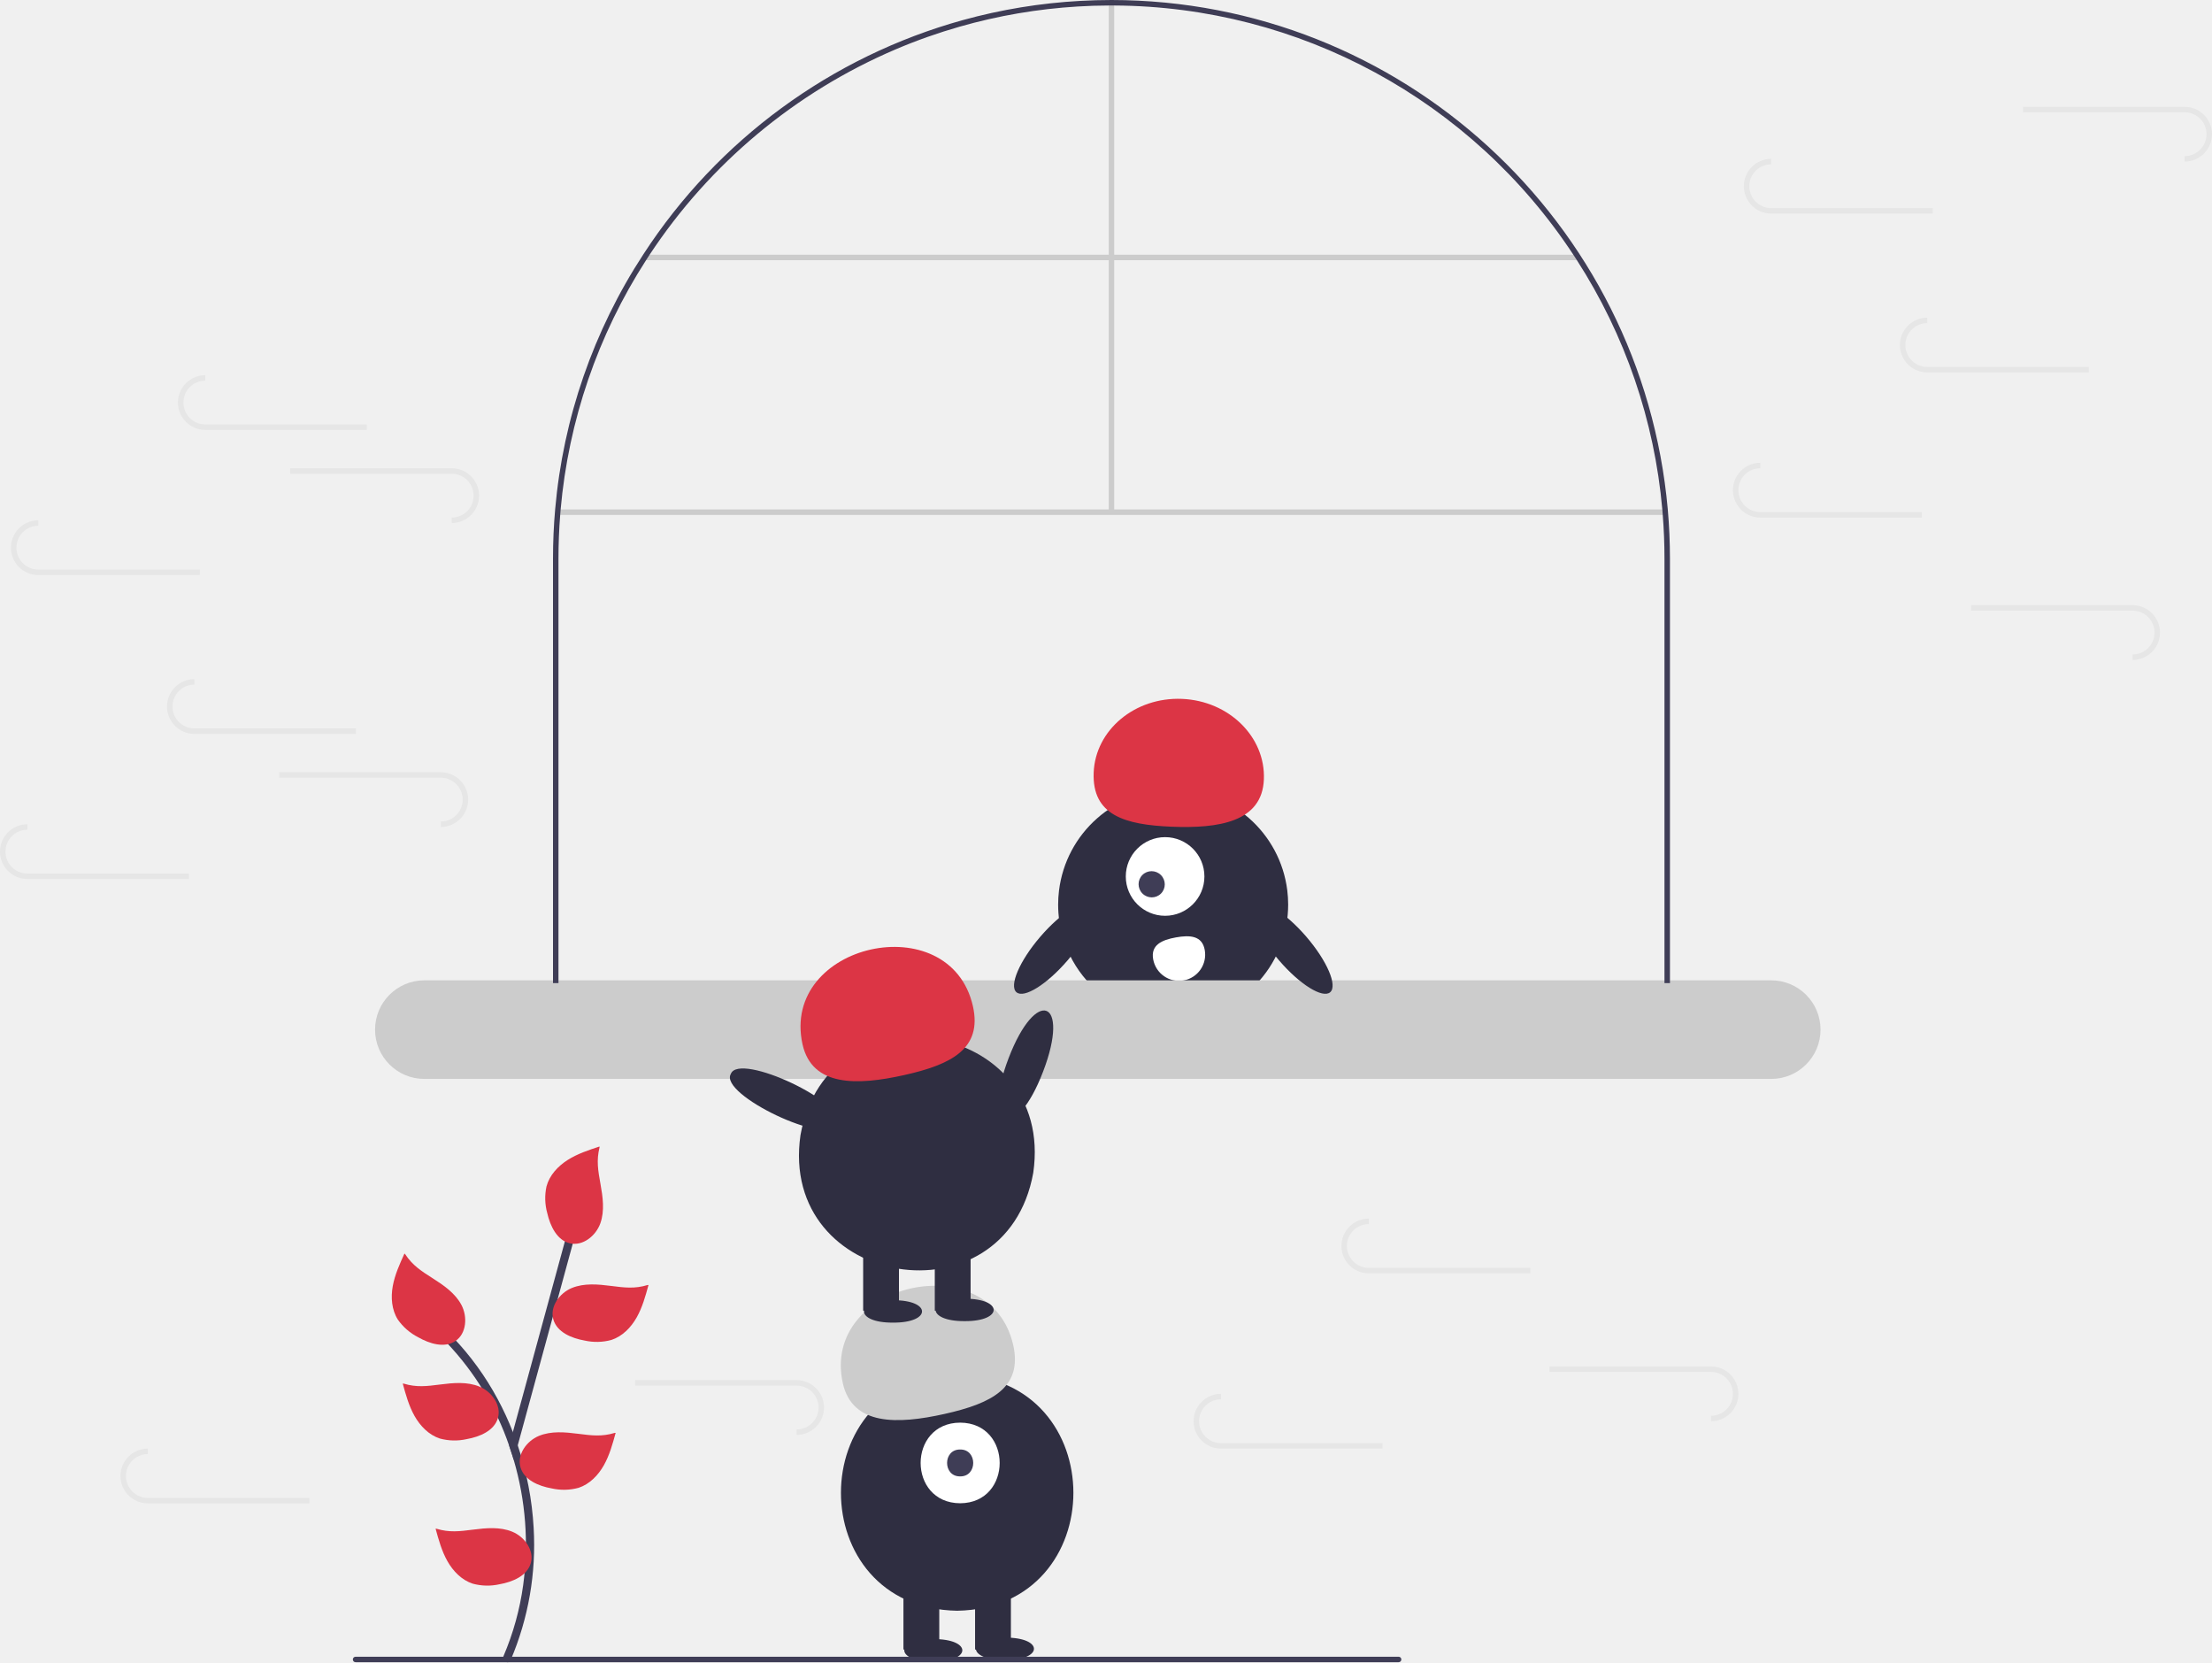
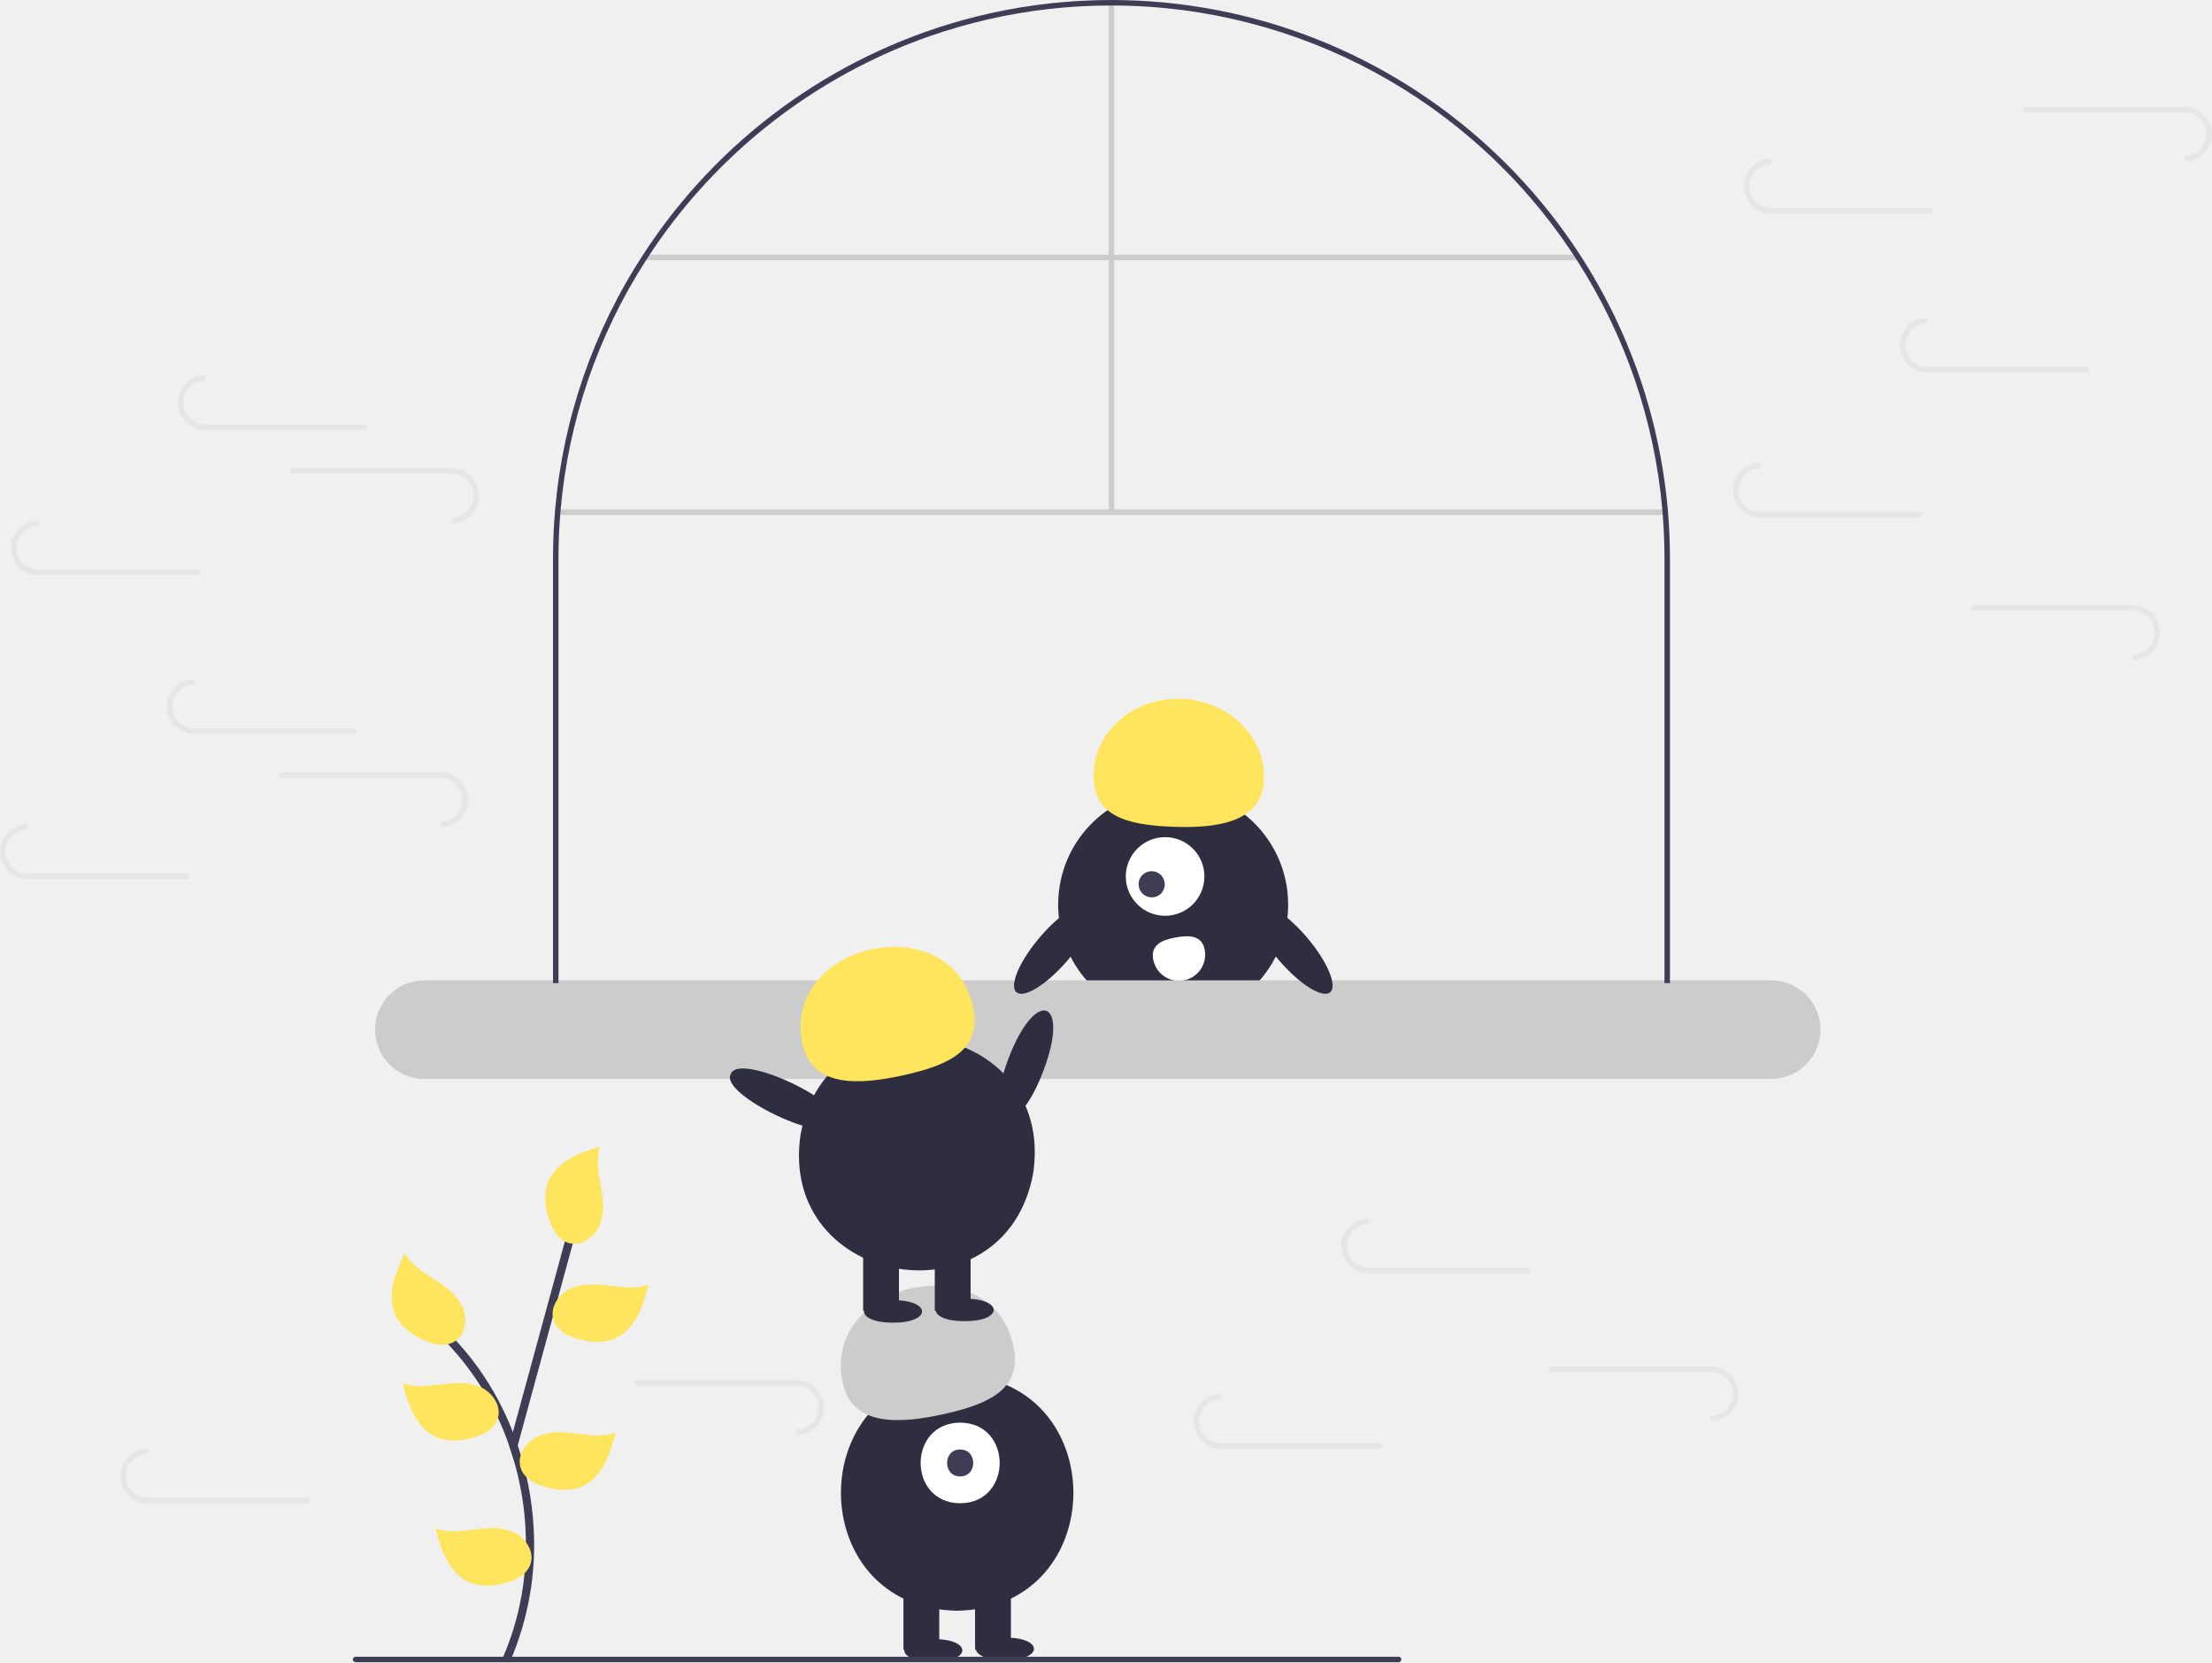
<svg xmlns="http://www.w3.org/2000/svg" data-name="Layer 1" width="808" height="607.018" viewBox="0 0 808 607.018">
  <rect x="203.7" y="186.04" width="405.24" height="2" fill="#ccc" />
  <rect x="405" y="1.002" width="2" height="186.036" fill="#ccc" />
  <rect x="235.35" y="93.02" width="341.3" height="2" fill="#ccc" />
  <path d="M666.54,476.833a41.97,41.97,0,0,1-10.39,27.66c-.6.69-1.23,1.35-1.87,2h-59.5c-.64-.65-1.27-1.31-1.87-2a41.846,41.846,0,0,1-8.59-15.45s.01,0,0-.01a42.017,42.017,0,0,1-1.8-12.2,40.808,40.808,0,0,1,.31-5.09,42.013,42.013,0,0,1,83.39-.11A42.463,42.463,0,0,1,666.54,476.833Z" transform="translate(-196 -146.4908)" fill="#2f2e41" />
  <polygon points="375.58 360.002 370.44 360.002 374.43 358.002 374.55 357.942 374.58 358.002 375.58 360.002" fill="#2f2e41" />
  <polygon points="410.61 360.002 405.47 360.002 406.47 358.002 406.5 357.942 406.62 358.002 410.61 360.002" fill="#2f2e41" />
  <circle cx="425.588" cy="320.067" r="14.359" fill="#fff" />
  <ellipse cx="616.686" cy="469.411" rx="4.766" ry="4.8" transform="translate(-347.3005 427.0596) rotate(-45)" fill="#3f3d56" />
-   <path d="M657.671,431.129c.632-15.554-12.773-28.728-29.941-29.425s-31.597,11.346-32.229,26.9,11.302,19.087,28.47,19.785S657.039,446.683,657.671,431.129Z" transform="translate(-196 -146.4908)" fill="#dc3545" />
+   <path d="M657.671,431.129c.632-15.554-12.773-28.728-29.941-29.425s-31.597,11.346-32.229,26.9,11.302,19.087,28.47,19.785S657.039,446.683,657.671,431.129Z" transform="translate(-196 -146.4908)" fill="#ffe45e" />
  <path d="M636.068,493.391a9.572,9.572,0,1,1-18.835,3.429l-.003-.018c-.942-5.202,3.08-7.043,8.283-7.985S635.126,488.189,636.068,493.391Z" transform="translate(-196 -146.4908)" fill="#fff" />
  <path d="M843,504.491H351a18,18,0,0,0,0,36H843a18,18,0,0,0,0-36Z" transform="translate(-196 -146.4908)" fill="#ccc" />
  <path d="M806,350.491v155h-2v-155q0-8.055-.63-15.96c-.05-.67-.1-1.33-.16-2a200.662,200.662,0,0,0-31.2-91.02c-.43-.67-.86-1.33-1.3-2a201.969,201.969,0,0,0-167.71-91.01c-.33-.01-.67-.01-1-.01s-.67,0-1,.01q-5.685.015-11.28.36a200.469,200.469,0,0,0-43.17,7.37,199.601,199.601,0,0,0-23.43,8.3,203.248,203.248,0,0,0-89.83,74.98c-.44.67-.87,1.33-1.3,2a200.662,200.662,0,0,0-31.2,91.02c-.06.67-.11,1.33-.16,2Q400,342.436,400,350.491v155h-2v-155q0-9.12.79-18.03a202.465,202.465,0,0,1,32.25-93.15,204.174,204.174,0,0,1,116.58-85.46,202.849,202.849,0,0,1,43.02-7.04q5.64-.315,11.36-.32a204.228,204.228,0,0,1,203.21,186.02Q805.99,341.391,806,350.491Z" transform="translate(-196 -146.4908)" fill="#3f3d56" />
  <path d="M545.635,648.565c56.612.967,56.603,85.176-.002,86.135C489.023,733.733,489.032,649.524,545.635,648.565Z" transform="translate(-196 -146.4908)" fill="#2f2e41" />
  <rect x="330.01" y="578.941" width="13.084" height="23.442" fill="#2f2e41" />
  <rect x="356.177" y="578.941" width="13.084" height="23.442" fill="#2f2e41" />
  <path d="M536.913,745.058c14.138-.1,14.138,8.278-.001,8.177C522.775,753.335,522.775,744.957,536.913,745.058Z" transform="translate(-196 -146.4908)" fill="#2f2e41" />
  <path d="M563.08,744.513c14.138-.1,14.138,8.278-.001,8.177C548.943,752.79,548.943,744.411,563.08,744.513Z" transform="translate(-196 -146.4908)" fill="#2f2e41" />
  <path d="M546.726,666.01c19.25.086,19.248,29.355-.001,29.438C527.476,695.362,527.478,666.094,546.726,666.01Z" transform="translate(-196 -146.4908)" fill="#fff" />
  <path d="M546.726,675.823c6.366-.093,6.366,9.907-0,9.813C540.36,685.729,540.36,675.729,546.726,675.823Z" transform="translate(-196 -146.4908)" fill="#3f3d56" />
  <path d="M503.859,651.581c-8.091-36.891,53.888-50.724,62.251-13.898,3.477,15.572-7.915,21.316-25.105,25.154S507.336,667.155,503.859,651.581Z" transform="translate(-196 -146.4908)" fill="#ccc" />
  <path d="M564.409,532.946c10.033-26.274,22.679-21.439,12.629,4.828C567.005,564.047,554.359,559.213,564.409,532.946Z" transform="translate(-196 -146.4908)" fill="#2f2e41" />
  <path d="M488.405,560.983c10.023-55.726,93.143-42.229,85.022,13.799C563.405,630.507,480.284,617.009,488.405,560.983Z" transform="translate(-196 -146.4908)" fill="#2f2e41" />
  <rect x="315.291" y="455.191" width="13.084" height="23.442" fill="#2f2e41" />
  <rect x="341.458" y="455.191" width="13.084" height="23.442" fill="#2f2e41" />
  <path d="M522.194,621.307c14.138-.1,14.138,8.278-.001,8.177C508.056,629.585,508.056,621.206,522.194,621.307Z" transform="translate(-196 -146.4908)" fill="#2f2e41" />
  <path d="M548.361,620.762c14.138-.1,14.138,8.278-.001,8.177C534.224,629.04,534.223,620.661,548.361,620.762Z" transform="translate(-196 -146.4908)" fill="#2f2e41" />
-   <path d="M489.139,527.831c-8.091-36.891,53.888-50.724,62.251-13.898,3.477,15.572-7.915,21.316-25.105,25.154S492.617,543.404,489.139,527.831Z" transform="translate(-196 -146.4908)" fill="#dc3545" />
+   <path d="M489.139,527.831c-8.091-36.891,53.888-50.724,62.251-13.898,3.477,15.572-7.915,21.316-25.105,25.154S492.617,543.404,489.139,527.831Z" transform="translate(-196 -146.4908)" fill="#ffe45e" />
  <path d="M462.952,538.671c3.044-8.19,43.332,10.918,38.912,18.457C498.821,565.317,458.532,546.209,462.952,538.671Z" transform="translate(-196 -146.4908)" fill="#2f2e41" />
  <ellipse cx="668.205" cy="492.895" rx="6.594" ry="21.006" transform="translate(-355.8591 407.6664) rotate(-40.64516)" fill="#2f2e41" />
  <ellipse cx="580.971" cy="492.895" rx="21.006" ry="6.594" transform="translate(-367.4456 466.162) rotate(-49.35484)" fill="#2f2e41" />
  <path d="M959,282.493H900a10,10,0,0,1,0-20v2a8,8,0,0,0,0,16h59Z" transform="translate(-196 -146.4908)" fill="#e6e6e6" />
  <path d="M898,335.493H839a10,10,0,0,1,0-20v2a8,8,0,0,0,0,16h59Z" transform="translate(-196 -146.4908)" fill="#e6e6e6" />
  <path d="M975,387.493v-2a8,8,0,0,0,0-16H916v-2h59a10,10,0,0,1,0,20Z" transform="translate(-196 -146.4908)" fill="#e6e6e6" />
  <path d="M994,205.493v-2a8,8,0,0,0,0-16H935v-2h59a10,10,0,0,1,0,20Z" transform="translate(-196 -146.4908)" fill="#e6e6e6" />
  <path d="M902,224.493H843a10,10,0,0,1,0-20v2a8,8,0,0,0,0,16h59Z" transform="translate(-196 -146.4908)" fill="#e6e6e6" />
  <path d="M326,414.493H267a10,10,0,0,1,0-20v2a8,8,0,0,0,0,16h59Z" transform="translate(-196 -146.4908)" fill="#e6e6e6" />
  <path d="M357,448.493v-2a8,8,0,0,0,0-16H298v-2h59a10,10,0,0,1,0,20Z" transform="translate(-196 -146.4908)" fill="#e6e6e6" />
  <path d="M265,467.493H206a10,10,0,0,1,0-20v2a8,8,0,0,0,0,16h59Z" transform="translate(-196 -146.4908)" fill="#e6e6e6" />
  <path d="M330,303.493H271a10,10,0,0,1,0-20v2a8,8,0,0,0,0,16h59Z" transform="translate(-196 -146.4908)" fill="#e6e6e6" />
  <path d="M361,337.493v-2a8,8,0,0,0,0-16H302v-2h59a10,10,0,0,1,0,20Z" transform="translate(-196 -146.4908)" fill="#e6e6e6" />
  <path d="M269,356.493H210a10,10,0,0,1,0-20v2a8,8,0,0,0,0,16h59Z" transform="translate(-196 -146.4908)" fill="#e6e6e6" />
  <path d="M755,611.493H696a10,10,0,0,1,0-20v2a8,8,0,0,0,0,16h59Z" transform="translate(-196 -146.4908)" fill="#e6e6e6" />
  <path d="M821,665.493v-2a8,8,0,0,0,0-16H762v-2h59a10,10,0,0,1,0,20Z" transform="translate(-196 -146.4908)" fill="#e6e6e6" />
  <path d="M701,675.493H642a10,10,0,0,1,0-20v2a8,8,0,0,0,0,16h59Z" transform="translate(-196 -146.4908)" fill="#e6e6e6" />
  <path d="M487,670.493v-2a8,8,0,0,0,0-16H428v-2h59a10,10,0,0,1,0,20Z" transform="translate(-196 -146.4908)" fill="#e6e6e6" />
  <path d="M309,695.493H250a10,10,0,0,1,0-20v2a8,8,0,0,0,0,16h59Z" transform="translate(-196 -146.4908)" fill="#e6e6e6" />
  <path d="M706.886,753.493h-381a1,1,0,0,1,0-2h381a1,1,0,0,1,0,2Z" transform="translate(-196 -146.4908)" fill="#3f3d56" />
  <path d="M382.53,752.723c-.77,1.77-3.35.24-2.59-1.51a100.86,100.86,0,0,0,7.17-25.9,109.443,109.443,0,0,0-3.45-45.66c-.16-.53-.32-1.07-.48-1.6-.38-1.22-.78-2.44-1.2-3.64a103.062,103.062,0,0,0-22.68-37.46c-1.33-1.4.79-3.52,2.12-2.12a103.417,103.417,0,0,1,16.34,22.52,108.082,108.082,0,0,1,5.58,12.08c.63,1.61,1.22,3.24,1.78,4.87a114.241,114.241,0,0,1,5.81,30.06A107.162,107.162,0,0,1,382.53,752.723Z" transform="translate(-196 -146.4908)" fill="#3f3d56" />
  <path d="M405.43,599.893q-4.995,18.285-9.98,36.57-5.175,18.93-10.33,37.84-.735,2.685-1.46,5.35c-.16-.53-.32-1.07-.48-1.6-.38-1.22-.78-2.44-1.2-3.64.45-1.66.9-3.32,1.36-4.98q.93-3.405,1.86-6.81,8.67-31.77,17.34-63.53A1.5,1.5,0,0,1,405.43,599.893Z" transform="translate(-196 -146.4908)" fill="#3f3d56" />
-   <path d="M343.743,604.261c-1.748,3.836-3.513,7.722-4.269,11.869s-.412,8.652,1.831,12.222a20.339,20.339,0,0,0,7.421,6.459c4.187,2.388,9.631,4.075,13.635,1.392,4.044-2.71,4.474-8.833,2.208-13.142s-6.475-7.199-10.582-9.813-7.325-4.681-9.988-8.757Z" transform="translate(-196 -146.4908)" fill="#dc3545" />
-   <path d="M414.996,565.171c-4.006,1.315-8.058,2.652-11.62,4.907s-6.64,5.562-7.744,9.631a20.339,20.339,0,0,0,.282,9.834c1.083,4.697,3.533,9.843,8.22,10.968,4.734,1.136,9.527-2.698,11.158-7.285s.903-9.64.041-14.431S413.809,570.237,415,565.517Z" transform="translate(-196 -146.4908)" fill="#dc3545" />
-   <path d="M343.116,651.743c1.113,4.067,2.245,8.181,4.319,11.851s5.222,6.911,9.231,8.217a20.339,20.339,0,0,0,9.836.211c4.745-.846,10.007-3.035,11.366-7.66,1.372-4.671-2.217-9.65-6.716-11.509s-9.583-1.385-14.411-.764-8.624,1.093-13.279-.333Z" transform="translate(-196 -146.4908)" fill="#dc3545" />
-   <path d="M355.116,704.743c1.113,4.067,2.245,8.181,4.319,11.851s5.222,6.911,9.231,8.217a20.339,20.339,0,0,0,9.836.211c4.745-.846,10.007-3.035,11.366-7.66,1.372-4.671-2.217-9.65-6.716-11.509s-9.583-1.385-14.411-.764-8.624,1.093-13.279-.333Z" transform="translate(-196 -146.4908)" fill="#dc3545" />
-   <path d="M420.884,669.743c-1.113,4.067-2.245,8.181-4.319,11.851s-5.222,6.911-9.231,8.217a20.339,20.339,0,0,1-9.836.211c-4.745-.846-10.007-3.035-11.366-7.66-1.372-4.671,2.217-9.65,6.716-11.509s9.583-1.385,14.411-.764,8.624,1.093,13.279-.333Z" transform="translate(-196 -146.4908)" fill="#dc3545" />
-   <path d="M432.884,615.743c-1.113,4.067-2.245,8.181-4.319,11.851s-5.222,6.911-9.231,8.217a20.339,20.339,0,0,1-9.836.211c-4.745-.846-10.007-3.035-11.366-7.66-1.372-4.671,2.217-9.65,6.716-11.509s9.583-1.385,14.411-.764,8.624,1.093,13.279-.333Z" transform="translate(-196 -146.4908)" fill="#dc3545" />
+   <path d="M343.743,604.261c-1.748,3.836-3.513,7.722-4.269,11.869s-.412,8.652,1.831,12.222a20.339,20.339,0,0,0,7.421,6.459c4.187,2.388,9.631,4.075,13.635,1.392,4.044-2.71,4.474-8.833,2.208-13.142s-6.475-7.199-10.582-9.813-7.325-4.681-9.988-8.757Z" transform="translate(-196 -146.4908)" fill="#ffe45e" />
+   <path d="M414.996,565.171c-4.006,1.315-8.058,2.652-11.62,4.907s-6.64,5.562-7.744,9.631a20.339,20.339,0,0,0,.282,9.834c1.083,4.697,3.533,9.843,8.22,10.968,4.734,1.136,9.527-2.698,11.158-7.285s.903-9.64.041-14.431S413.809,570.237,415,565.517Z" transform="translate(-196 -146.4908)" fill="#ffe45e" />
+   <path d="M343.116,651.743c1.113,4.067,2.245,8.181,4.319,11.851s5.222,6.911,9.231,8.217a20.339,20.339,0,0,0,9.836.211c4.745-.846,10.007-3.035,11.366-7.66,1.372-4.671-2.217-9.65-6.716-11.509s-9.583-1.385-14.411-.764-8.624,1.093-13.279-.333Z" transform="translate(-196 -146.4908)" fill="#ffe45e" />
+   <path d="M355.116,704.743c1.113,4.067,2.245,8.181,4.319,11.851s5.222,6.911,9.231,8.217a20.339,20.339,0,0,0,9.836.211c4.745-.846,10.007-3.035,11.366-7.66,1.372-4.671-2.217-9.65-6.716-11.509s-9.583-1.385-14.411-.764-8.624,1.093-13.279-.333Z" transform="translate(-196 -146.4908)" fill="#ffe45e" />
+   <path d="M420.884,669.743c-1.113,4.067-2.245,8.181-4.319,11.851s-5.222,6.911-9.231,8.217a20.339,20.339,0,0,1-9.836.211c-4.745-.846-10.007-3.035-11.366-7.66-1.372-4.671,2.217-9.65,6.716-11.509s9.583-1.385,14.411-.764,8.624,1.093,13.279-.333Z" transform="translate(-196 -146.4908)" fill="#ffe45e" />
+   <path d="M432.884,615.743c-1.113,4.067-2.245,8.181-4.319,11.851s-5.222,6.911-9.231,8.217a20.339,20.339,0,0,1-9.836.211c-4.745-.846-10.007-3.035-11.366-7.66-1.372-4.671,2.217-9.65,6.716-11.509s9.583-1.385,14.411-.764,8.624,1.093,13.279-.333Z" transform="translate(-196 -146.4908)" fill="#ffe45e" />
</svg>
